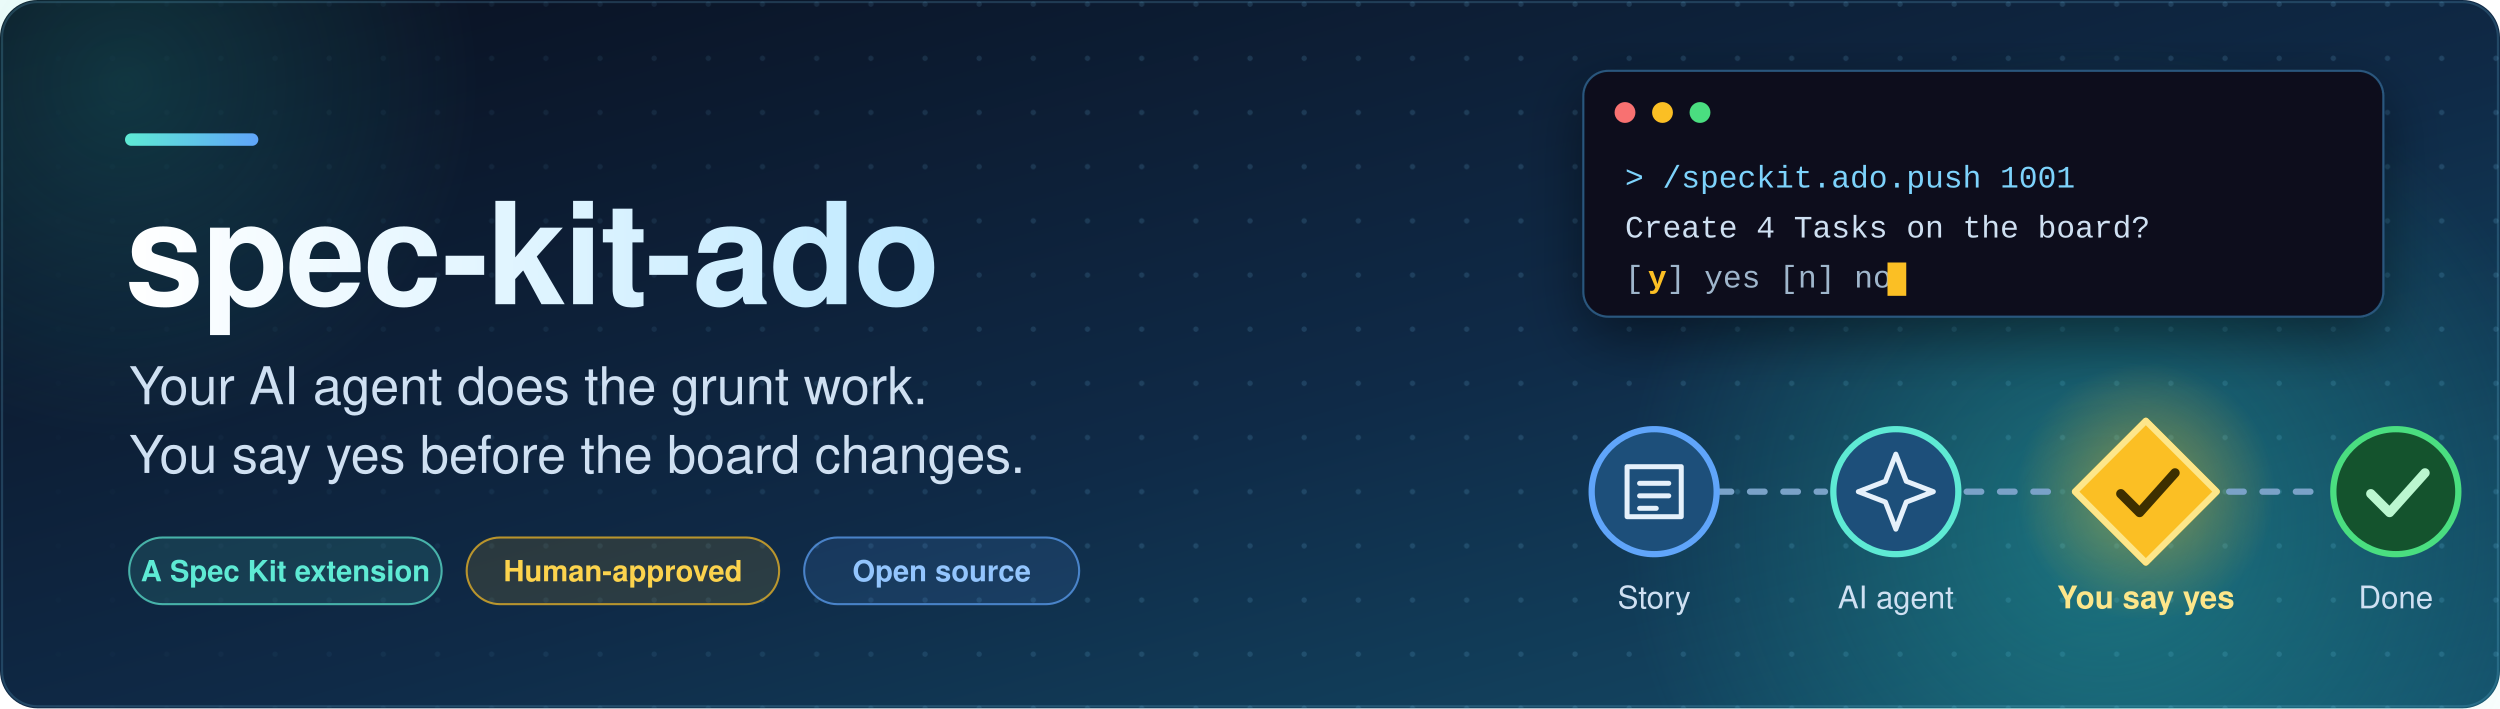
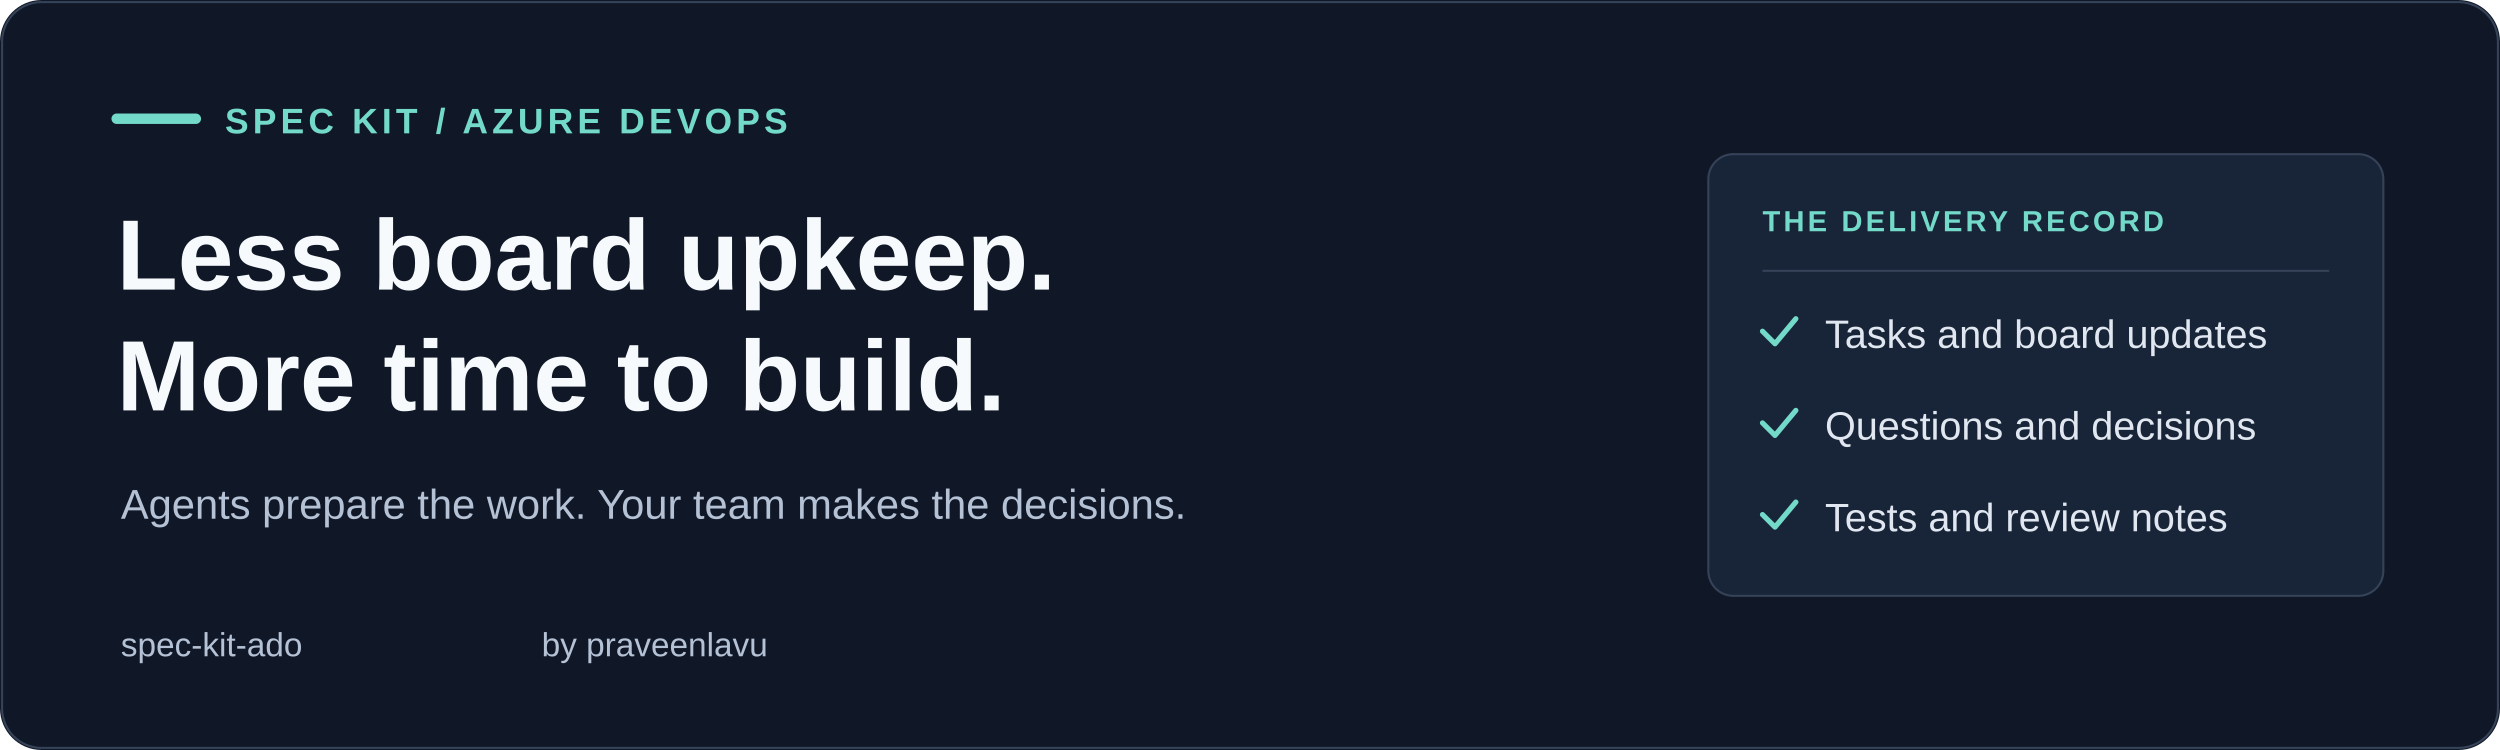
- <svg xmlns="http://www.w3.org/2000/svg" viewBox="0 0 1200 340" width="1200" height="340" role="img" aria-labelledby="t d">
-   <defs>
-     <linearGradient id="bg" x1="0" y1="0" x2="1" y2="1">
-       <stop offset="0" stop-color="#0a1020" />
-       <stop offset="0.55" stop-color="#0f2a47" />
-       <stop offset="1" stop-color="#14506b" />
-     </linearGradient>
-     <linearGradient id="accent" x1="0" y1="0" x2="1" y2="0">
-       <stop offset="0" stop-color="#5eead4" />
-       <stop offset="1" stop-color="#60a5fa" />
-     </linearGradient>
-     <linearGradient id="title" x1="0" y1="0" x2="1" y2="0">
-       <stop offset="0" stop-color="#ffffff" />
-       <stop offset="1" stop-color="#bfe9ff" />
-     </linearGradient>
-     <radialGradient id="glowTeal" cx="0.5" cy="0.5" r="0.5">
-       <stop offset="0" stop-color="#2dd4bf" stop-opacity="0.35" />
-       <stop offset="1" stop-color="#2dd4bf" stop-opacity="0" />
-     </radialGradient>
-     <radialGradient id="glowAmber" cx="0.5" cy="0.5" r="0.5">
-       <stop offset="0" stop-color="#fbbf24" stop-opacity="0.45" />
-       <stop offset="1" stop-color="#fbbf24" stop-opacity="0" />
-     </radialGradient>
-     <pattern id="dots" width="26" height="26" patternUnits="userSpaceOnUse">
-       <circle cx="2" cy="2" r="1.3" fill="#7dd3fc" fill-opacity="0.16" />
-     </pattern>
-     <linearGradient id="fade" x1="0" y1="0" x2="1" y2="0">
-       <stop offset="0" stop-color="#fff" stop-opacity="0" />
-       <stop offset="0.45" stop-color="#fff" stop-opacity="0.9" />
-       <stop offset="1" stop-color="#fff" />
-     </linearGradient>
-     <mask id="dotsMask">
-       <rect width="1200" height="340" fill="url(#fade)" />
-     </mask>
-     <filter id="shadow" x="-20%" y="-20%" width="140%" height="150%">
-       <feDropShadow dx="0" dy="10" stdDeviation="14" flood-color="#000" flood-opacity="0.45" />
-     </filter>
-   </defs>
-   <style>
-     .flow { stroke-dasharray: 7 9; animation: flow 1.4s linear infinite; }
-     .ring { transform-box: fill-box; transform-origin: center; animation: pulse 2.4s ease-out infinite; }
-     .cursor { animation: blink 1.1s steps(1) infinite; }
-     @keyframes flow { to { stroke-dashoffset: -16; } }
-     @keyframes pulse { 0% { transform: scale(0.85); opacity: 0.9; } 100% { transform: scale(1.9); opacity: 0; } }
-     @keyframes blink { 50% { opacity: 0; } }
-     @media (prefers-reduced-motion: reduce) { .flow, .ring, .cursor { animation: none; } .ring { opacity: 0; } }
-   </style>
-   <rect width="1200" height="340" rx="18" fill="url(#bg)" />
-   <rect width="1200" height="340" rx="18" fill="url(#dots)" mask="url(#dotsMask)" />
-   <circle cx="1010" cy="250" r="230" fill="url(#glowTeal)" />
-   <circle cx="60" cy="40" r="170" fill="url(#glowTeal)" opacity="0.5" />
-   <rect x="1" y="1" width="1198" height="338" rx="17" fill="none" stroke="#7dd3fc" stroke-opacity="0.18" />
-   <rect x="60" y="64" width="64" height="6" rx="3" fill="url(#accent)" />
-   <g font-family="-apple-system, 'Segoe UI', Helvetica, Arial, sans-serif">
-     <text x="60" y="146" font-size="68" font-weight="800" fill="url(#title)" letter-spacing="-1">spec-kit-ado</text>
-     <text x="62" y="194" font-size="25" fill="#cfe0f2">Your AI agent does the grunt work.</text>
-     <text x="62" y="227" font-size="25" fill="#cfe0f2">You say yes before the board changes.</text>
-     <g font-size="14" font-weight="600" text-anchor="middle">
-       <rect x="62" y="258" width="150" height="32" rx="16" fill="#5eead4" fill-opacity="0.12" stroke="#5eead4" stroke-opacity="0.7" />
-       <text x="137" y="279" fill="#5eead4">A Spec Kit extension</text>
-       <rect x="224" y="258" width="150" height="32" rx="16" fill="#fbbf24" fill-opacity="0.12" stroke="#fbbf24" stroke-opacity="0.7" />
-       <text x="299" y="279" fill="#fcd34d">Human-approved</text>
-       <rect x="386" y="258" width="132" height="32" rx="16" fill="#60a5fa" fill-opacity="0.12" stroke="#60a5fa" stroke-opacity="0.7" />
-       <text x="452" y="279" fill="#93c5fd">Open source</text>
+ <svg xmlns="http://www.w3.org/2000/svg" width="1200" height="360" viewBox="0 0 1200 360" role="img" aria-labelledby="title desc">
+   <rect width="1200" height="360" rx="20" fill="#101827" />
+   <rect x="1" y="1" width="1198" height="358" rx="19" fill="none" stroke="#354258" />
+   <path d="M56 57h38" stroke="#73daca" stroke-width="5" stroke-linecap="round" />
+   <g font-family="-apple-system, BlinkMacSystemFont, 'Segoe UI', Arial, sans-serif">
+     <text x="108" y="64" font-size="17" font-weight="600" letter-spacing="2" fill="#73daca">SPEC KIT / AZURE DEVOPS</text>
+     <text x="56" y="139" font-size="48" font-weight="700" fill="#f7fafc">Less board upkeep.</text>
+     <text x="56" y="197" font-size="48" font-weight="700" fill="#f7fafc">More time to build.</text>
+     <text x="58" y="249" font-size="20" fill="#b5c2d6">Agents prepare the work. Your team makes the decisions.</text>
+     <text x="58" y="315" font-size="16" fill="#b5c2d6">spec-kit-ado</text>
+     <text x="260" y="315" font-size="16" fill="#b5c2d6">by praveenlavu</text>
+     <rect x="820" y="74" width="324" height="212" rx="12" fill="#182437" stroke="#354258" />
+     <text x="846" y="111" font-size="14" font-weight="600" letter-spacing="1.5" fill="#73daca">THE DELIVERY RECORD</text>
+     <path d="M846 130h272" stroke="#354258" />
+     <g font-size="19" fill="#e0e7f0">
+       <text x="876" y="167">Tasks and board updates</text>
+       <text x="876" y="211">Questions and decisions</text>
+       <text x="876" y="255">Tests and review notes</text>
+     </g>
+     <g fill="none" stroke="#73daca" stroke-width="2.5" stroke-linecap="round" stroke-linejoin="round">
+       <path d="m846 159 6 6 10-12" />
+       <path d="m846 203 6 6 10-12" />
+       <path d="m846 247 6 6 10-12" />
    </g>
  </g>
-   <g filter="url(#shadow)">
-     <rect x="760" y="34" width="384" height="118" rx="12" fill="#08111f" stroke="#2b567d" />
-   </g>
-   <circle cx="780" cy="54" r="5" fill="#f87171" />
-   <circle cx="798" cy="54" r="5" fill="#fbbf24" />
-   <circle cx="816" cy="54" r="5" fill="#4ade80" />
-   <g font-family="ui-monospace, 'SF Mono', Menlo, Consolas, 'Liberation Mono', monospace" font-size="15">
-     <text x="780" y="90" fill="#7dd3fc">&gt; /speckit.ado.push 1001</text>
-     <text x="780" y="114" fill="#cfe0f2">Create 4 Tasks on the board?</text>
-     <text x="780" y="138" fill="#9fb6cc">[</text>
-     <text x="791" y="138" fill="#fbbf24" font-weight="700">y</text>
-     <text x="800" y="138" fill="#9fb6cc">] yes   [n] no</text>
-     <rect class="cursor" x="906" y="126" width="9" height="16" fill="#fbbf24" />
-   </g>
-   <circle cx="1030" cy="236" r="62" fill="url(#glowAmber)" />
-   <g stroke="#7aa2c8" stroke-width="3" stroke-linecap="round">
-     <line class="flow" x1="824" y1="236" x2="876" y2="236" />
-     <line class="flow" x1="944" y1="236" x2="990" y2="236" />
-     <line class="flow" x1="1070" y1="236" x2="1116" y2="236" />
-   </g>
-   <path class="ring" d="M1030 202l34 34-34 34-34-34z" fill="none" stroke="#fbbf24" stroke-width="3" stroke-linejoin="round" />
-   <g font-family="-apple-system, 'Segoe UI', Helvetica, Arial, sans-serif" font-size="15" text-anchor="middle" fill="#cfe0f2">
-     <circle cx="794" cy="236" r="30" fill="#1d4f7a" stroke="#60a5fa" stroke-width="3" />
-     <path d="M781 224h26v24h-26z M787 232h14 M787 238h14 M787 244h8" fill="none" stroke="#e6f1fb" stroke-width="2.4" stroke-linecap="round" stroke-linejoin="round" />
-     <text x="794" y="292">Story</text>
-     <circle cx="910" cy="236" r="30" fill="#1d4f7a" stroke="#5eead4" stroke-width="3" />
-     <path d="M910 218l5 13 13 5-13 5-5 13-5-13-13-5 13-5z" fill="none" stroke="#e6f1fb" stroke-width="2.4" stroke-linejoin="round" stroke-linecap="round" />
-     <text x="910" y="292">AI agent</text>
-     <path d="M1030 202l34 34-34 34-34-34z" fill="#fbbf24" stroke="#fde68a" stroke-width="3" stroke-linejoin="round" />
-     <path d="M1018 237l9 9 17-19" fill="none" stroke="#3d2f00" stroke-width="4.5" stroke-linecap="round" stroke-linejoin="round" />
-     <text x="1030" y="292" fill="#fde68a" font-weight="600">You say yes</text>
-     <circle cx="1150" cy="236" r="30" fill="#14532d" stroke="#4ade80" stroke-width="3" />
-     <path d="M1138 237l9 9 17-19" fill="none" stroke="#bbf7d0" stroke-width="4.5" stroke-linecap="round" stroke-linejoin="round" />
-     <text x="1150" y="292">Done</text>
-   </g>
</svg>
